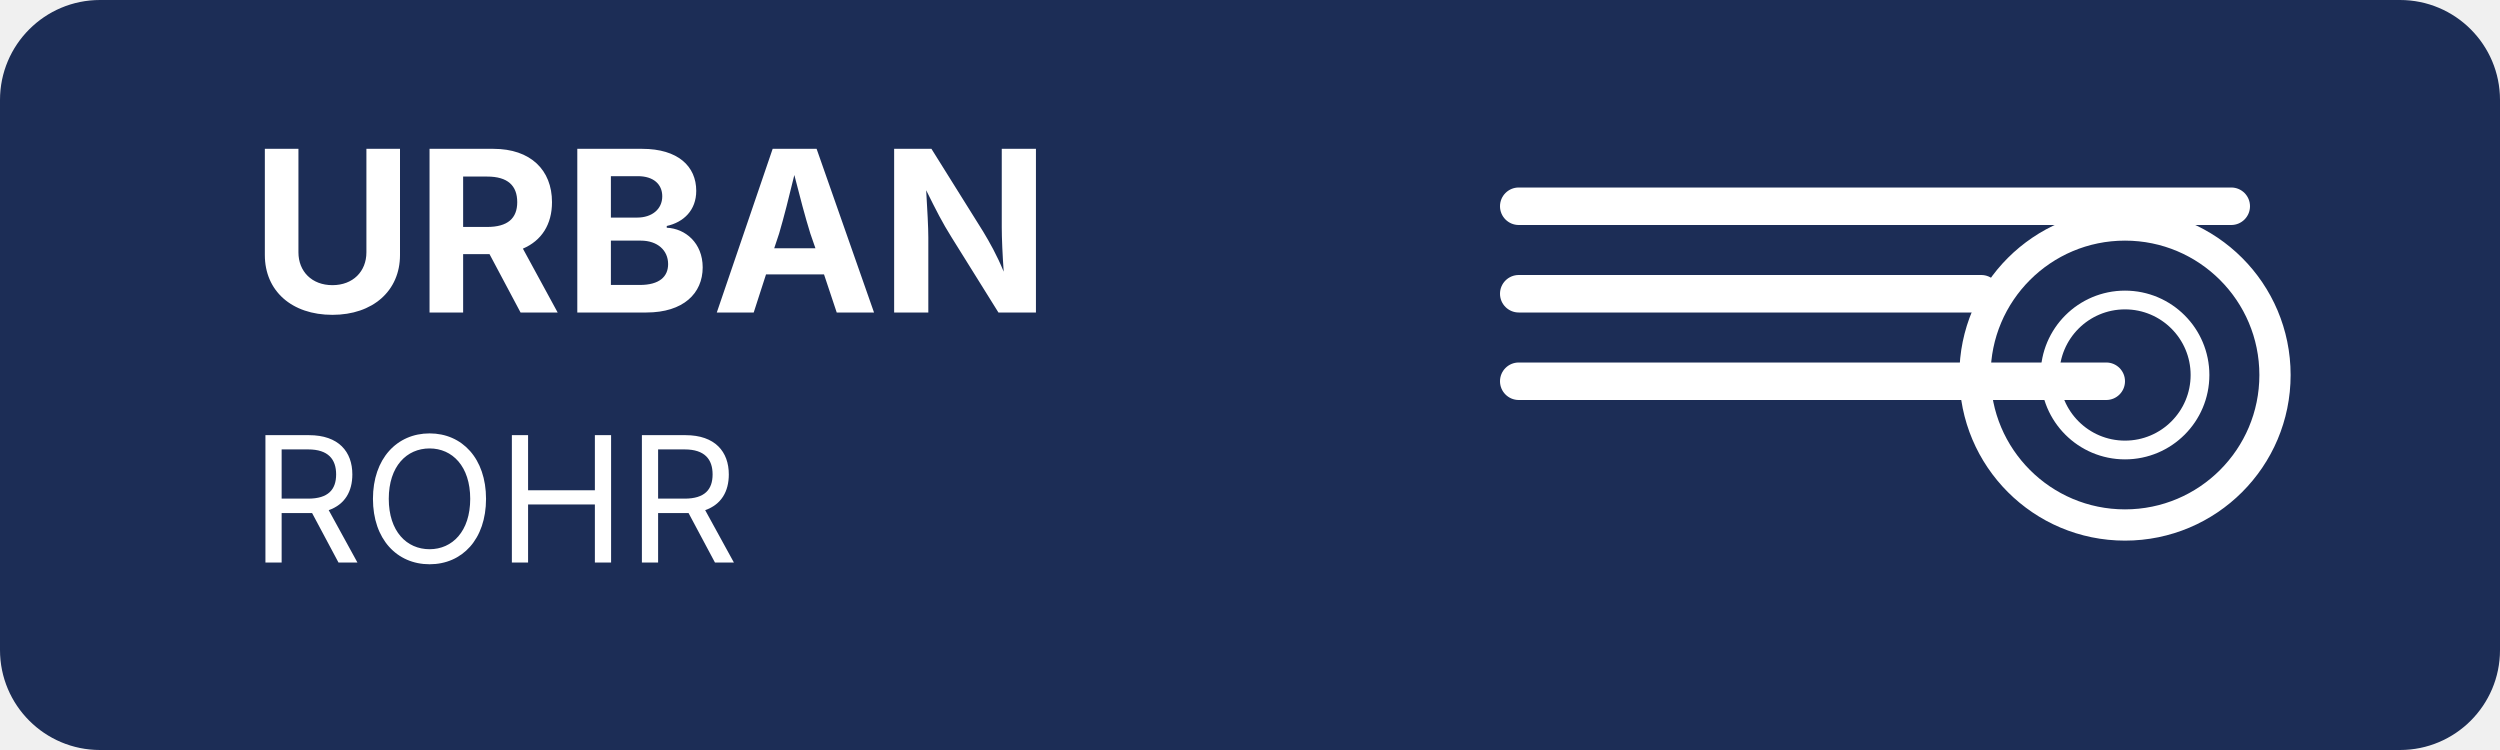
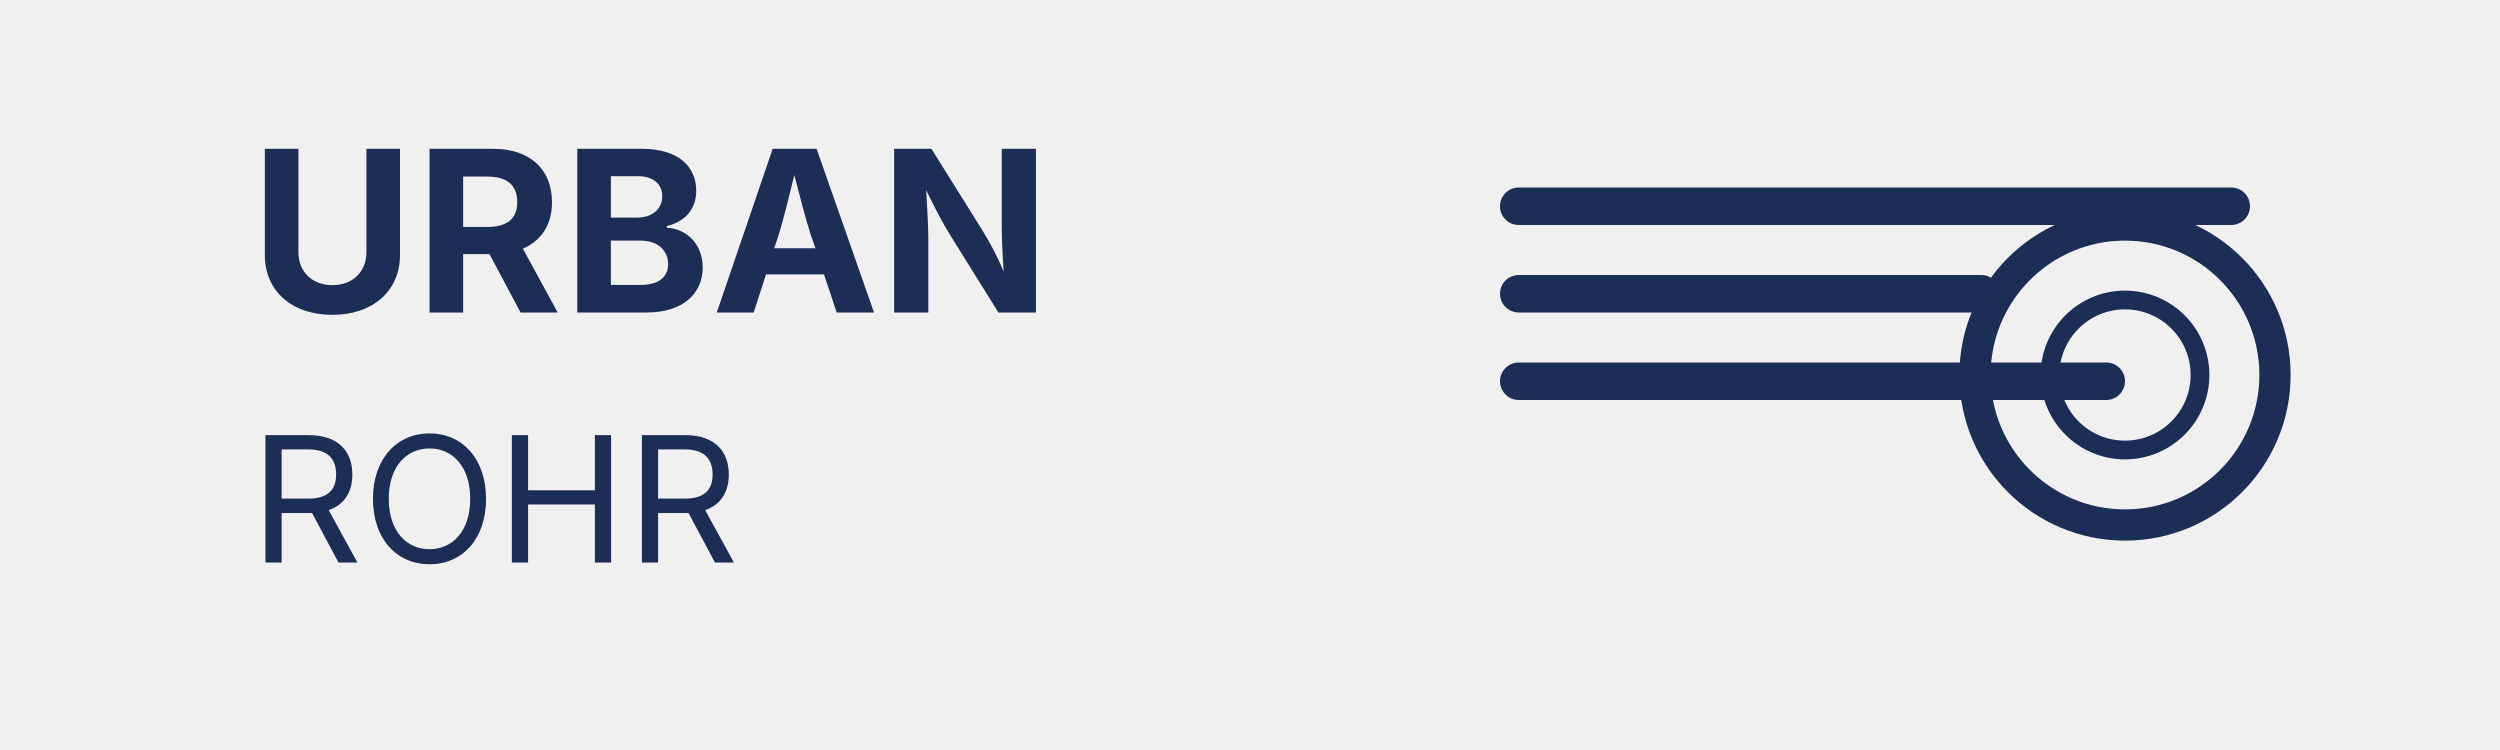
<svg xmlns="http://www.w3.org/2000/svg" width="200" height="60" viewBox="0 0 200 60">
  <defs>
    <style>
-       .logo-text { font-family: 'Inter', 'Arial', sans-serif; font-weight: 700; fill: white; }
-       .logo-subtext { font-family: 'Inter', 'Arial', sans-serif; font-weight: 400; fill: white; }
+       .logo-text { font-family: 'Inter', 'Arial', sans-serif; font-weight: 700; fill: #1c2d56; }
+       .logo-subtext { font-family: 'Inter', 'Arial', sans-serif; font-weight: 400; fill: #1c2d56; }
    </style>
  </defs>
-   <rect width="200" height="60" fill="#1c2d56" rx="8" />
+   <rect width="200" height="60" fill="transparent" />
  <text x="20" y="25" class="logo-text" font-size="18">URBAN</text>
  <text x="20" y="45" class="logo-subtext" font-size="14">ROHR</text>
-   <rect x="120" y="15" width="60" height="3" fill="white" rx="1.5" />
-   <rect x="120" y="22" width="40" height="3" fill="white" rx="1.5" />
-   <rect x="120" y="29" width="50" height="3" fill="white" rx="1.5" />
-   <circle cx="170" cy="30" r="12" fill="none" stroke="white" stroke-width="2.5" />
-   <circle cx="170" cy="30" r="6" fill="none" stroke="white" stroke-width="1.5" />
+   <rect x="120" y="15" width="60" height="3" fill="#1c2d56" rx="1.5" />
+   <rect x="120" y="22" width="40" height="3" fill="#1c2d56" rx="1.5" />
+   <rect x="120" y="29" width="50" height="3" fill="#1c2d56" rx="1.5" />
+   <circle cx="170" cy="30" r="12" fill="none" stroke="#1c2d56" stroke-width="2.5" />
+   <circle cx="170" cy="30" r="6" fill="none" stroke="#1c2d56" stroke-width="1.5" />
</svg>
